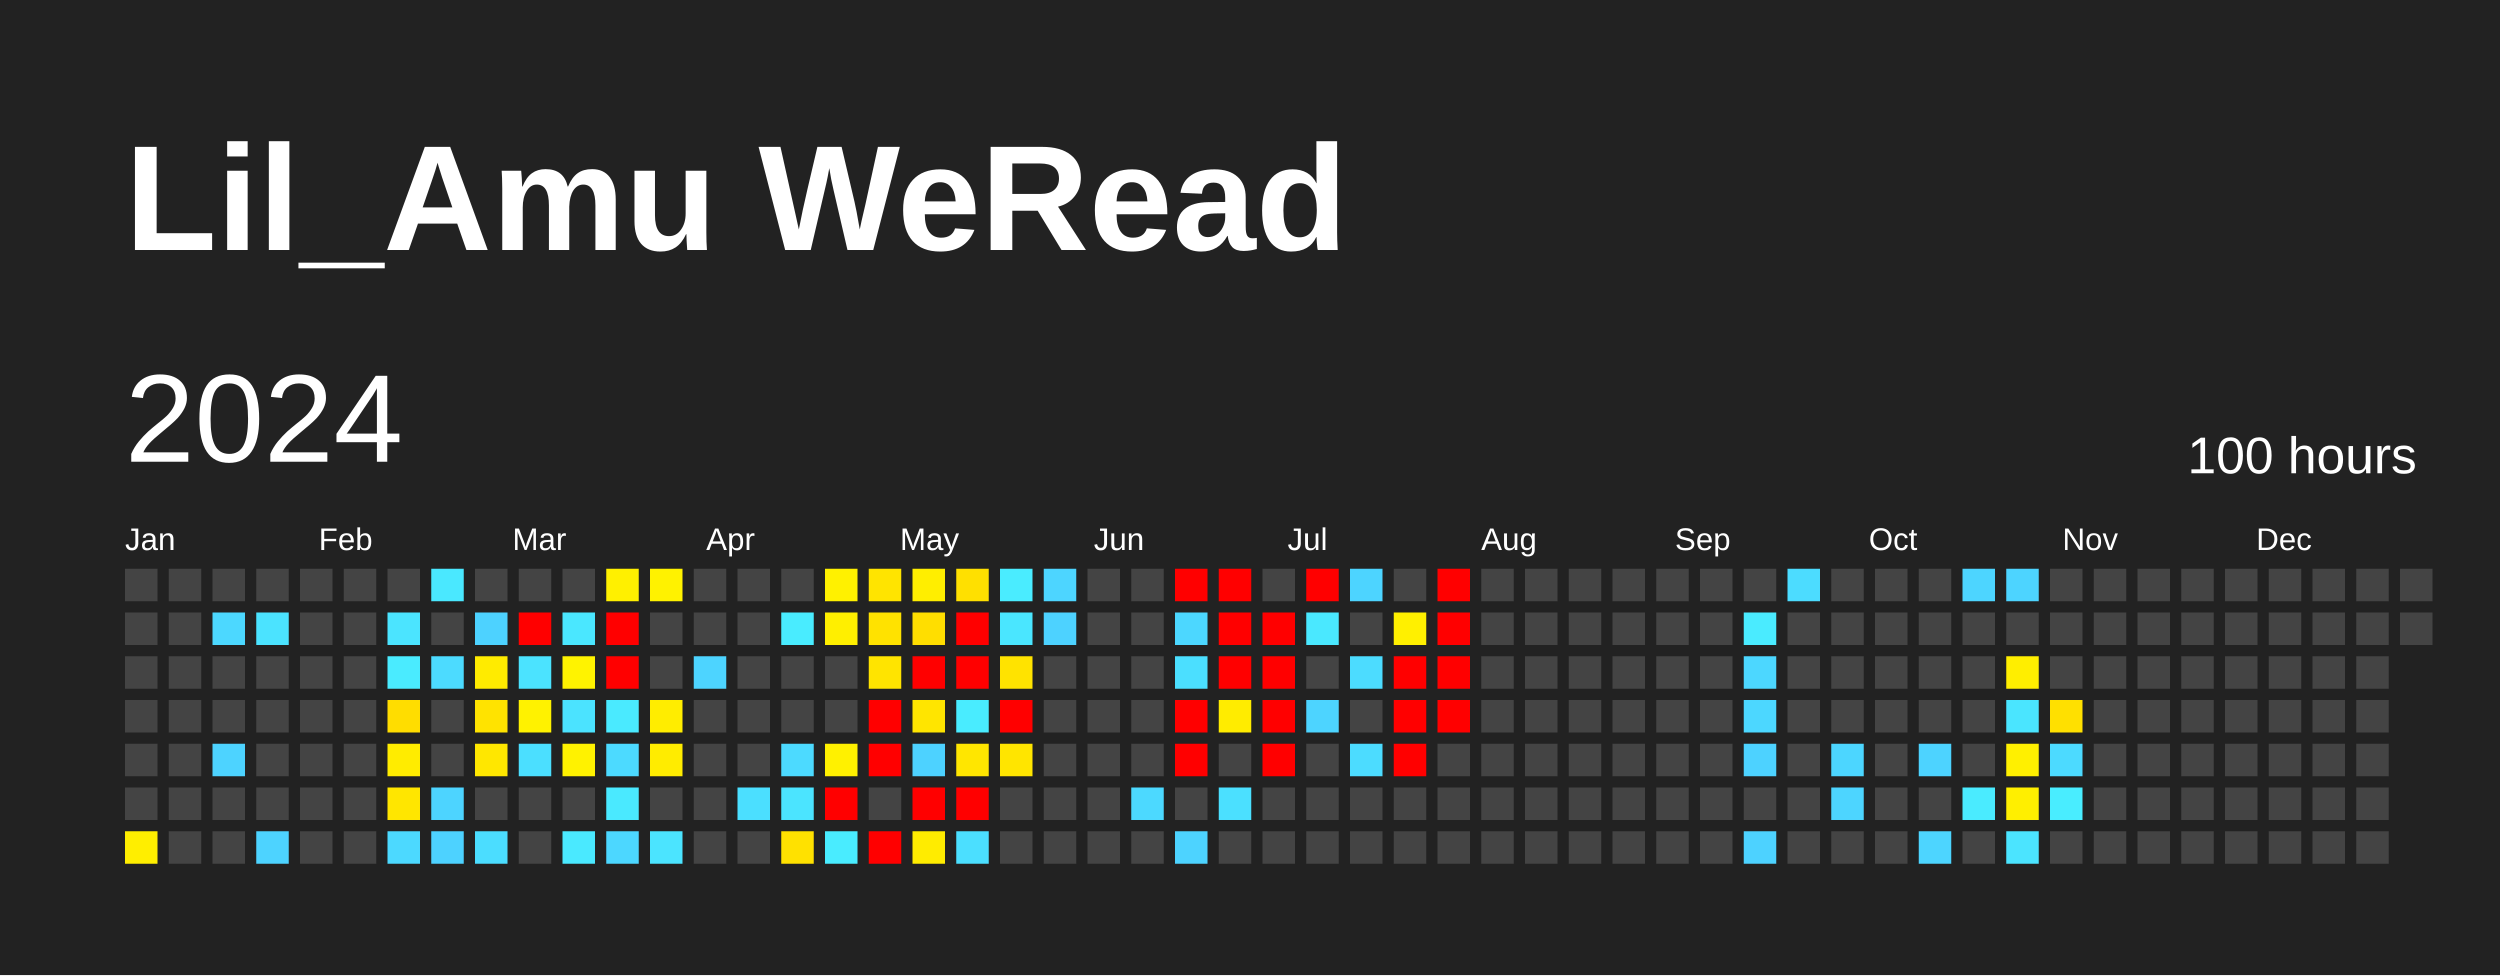
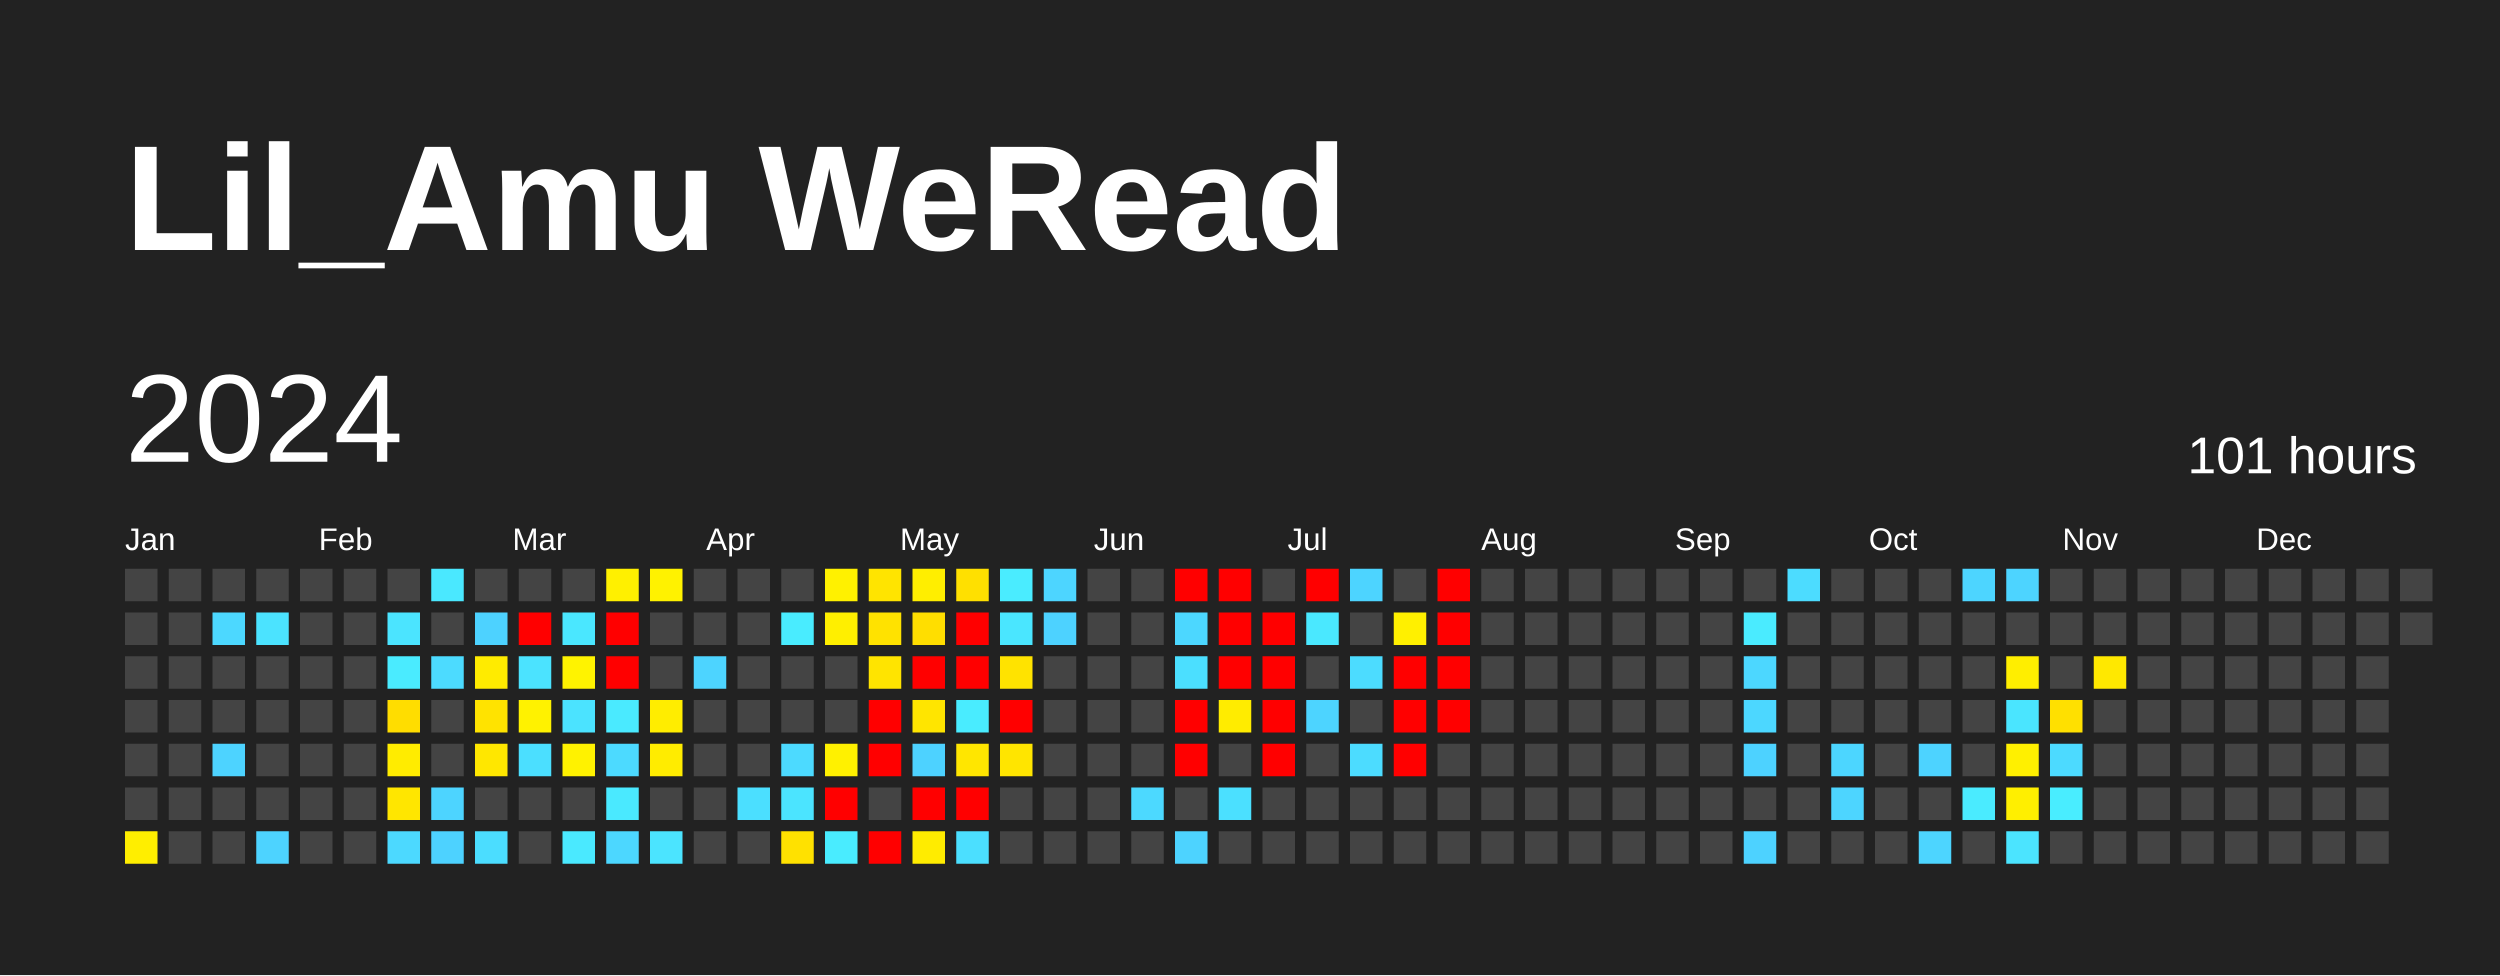
<svg xmlns="http://www.w3.org/2000/svg" baseProfile="full" height="78mm" version="1.1" viewBox="0,0,200,78" width="200mm">
  <defs />
  <rect fill="#222222" height="78" width="200" x="0" y="0" />
  <text fill="#FFFFFF" style="font-size:12px; font-family:Arial; font-weight:bold;" x="10" y="20">Lil_Amu WeRead</text>
  <text dominant-baseline="hanging" fill="#FFFFFF" style="font-size:10.0px; font-family:Arial;" x="10" y="30">2024</text>
-   <text dominant-baseline="hanging" fill="#FFFFFF" style="font-size:4.125px; font-family:Arial;" x="175" y="35">100 hours</text>
+   <text dominant-baseline="hanging" fill="#FFFFFF" style="font-size:4.125px; font-family:Arial;" x="175" y="35">101 hours</text>
  <text fill="#FFFFFF" style="font-size:2.5px; font-family:Arial" x="10.0" y="44">Jan</text>
  <text fill="#FFFFFF" style="font-size:2.5px; font-family:Arial" x="25.5" y="44">Feb</text>
  <text fill="#FFFFFF" style="font-size:2.5px; font-family:Arial" x="41.0" y="44">Mar</text>
  <text fill="#FFFFFF" style="font-size:2.5px; font-family:Arial" x="56.5" y="44">Apr</text>
  <text fill="#FFFFFF" style="font-size:2.5px; font-family:Arial" x="72.0" y="44">May</text>
  <text fill="#FFFFFF" style="font-size:2.5px; font-family:Arial" x="87.5" y="44">Jun</text>
  <text fill="#FFFFFF" style="font-size:2.5px; font-family:Arial" x="103.0" y="44">Jul</text>
  <text fill="#FFFFFF" style="font-size:2.5px; font-family:Arial" x="118.5" y="44">Aug</text>
  <text fill="#FFFFFF" style="font-size:2.5px; font-family:Arial" x="134.0" y="44">Sep</text>
  <text fill="#FFFFFF" style="font-size:2.5px; font-family:Arial" x="149.5" y="44">Oct</text>
  <text fill="#FFFFFF" style="font-size:2.5px; font-family:Arial" x="165.0" y="44">Nov</text>
  <text fill="#FFFFFF" style="font-size:2.5px; font-family:Arial" x="180.5" y="44">Dec</text>
  <rect fill="#444444" height="2.6" width="2.6" x="10.0" y="45.5" />
  <rect fill="#444444" height="2.6" width="2.6" x="10.0" y="49.0" />
  <rect fill="#444444" height="2.6" width="2.6" x="10.0" y="52.5" />
  <rect fill="#444444" height="2.6" width="2.6" x="10.0" y="56.0" />
  <rect fill="#444444" height="2.6" width="2.6" x="10.0" y="59.5" />
  <rect fill="#444444" height="2.6" width="2.6" x="10.0" y="63.0" />
  <rect fill="#ffee00" height="2.6" width="2.6" x="10.0" y="66.5" />
  <rect fill="#444444" height="2.6" width="2.6" x="13.5" y="45.5" />
  <rect fill="#444444" height="2.6" width="2.6" x="13.5" y="49.0" />
  <rect fill="#444444" height="2.6" width="2.6" x="13.5" y="52.5" />
  <rect fill="#444444" height="2.6" width="2.6" x="13.5" y="56.0" />
  <rect fill="#444444" height="2.6" width="2.6" x="13.5" y="59.5" />
  <rect fill="#444444" height="2.6" width="2.6" x="13.5" y="63.0" />
  <rect fill="#444444" height="2.6" width="2.6" x="13.5" y="66.5" />
  <rect fill="#444444" height="2.6" width="2.6" x="17.0" y="45.5" />
  <rect fill="#4cd8ff" height="2.6" width="2.6" x="17.0" y="49.0" />
  <rect fill="#444444" height="2.6" width="2.6" x="17.0" y="52.5" />
  <rect fill="#444444" height="2.6" width="2.6" x="17.0" y="56.0" />
  <rect fill="#4dd3ff" height="2.6" width="2.6" x="17.0" y="59.5" />
  <rect fill="#444444" height="2.6" width="2.6" x="17.0" y="63.0" />
  <rect fill="#444444" height="2.6" width="2.6" x="17.0" y="66.5" />
  <rect fill="#444444" height="2.6" width="2.6" x="20.5" y="45.5" />
  <rect fill="#4be3ff" height="2.6" width="2.6" x="20.5" y="49.0" />
  <rect fill="#444444" height="2.6" width="2.6" x="20.5" y="52.5" />
  <rect fill="#444444" height="2.6" width="2.6" x="20.5" y="56.0" />
  <rect fill="#444444" height="2.6" width="2.6" x="20.5" y="59.5" />
  <rect fill="#444444" height="2.6" width="2.6" x="20.5" y="63.0" />
  <rect fill="#4dd3ff" height="2.6" width="2.6" x="20.5" y="66.5" />
  <rect fill="#444444" height="2.6" width="2.6" x="24.0" y="45.5" />
  <rect fill="#444444" height="2.6" width="2.6" x="24.0" y="49.0" />
  <rect fill="#444444" height="2.6" width="2.6" x="24.0" y="52.5" />
  <rect fill="#444444" height="2.6" width="2.6" x="24.0" y="56.0" />
  <rect fill="#444444" height="2.6" width="2.6" x="24.0" y="59.5" />
  <rect fill="#444444" height="2.6" width="2.6" x="24.0" y="63.0" />
  <rect fill="#444444" height="2.6" width="2.6" x="24.0" y="66.5" />
  <rect fill="#444444" height="2.6" width="2.6" x="27.5" y="45.5" />
  <rect fill="#444444" height="2.6" width="2.6" x="27.5" y="49.0" />
  <rect fill="#444444" height="2.6" width="2.6" x="27.5" y="52.5" />
  <rect fill="#444444" height="2.6" width="2.6" x="27.5" y="56.0" />
  <rect fill="#444444" height="2.6" width="2.6" x="27.5" y="59.5" />
  <rect fill="#444444" height="2.6" width="2.6" x="27.5" y="63.0" />
  <rect fill="#444444" height="2.6" width="2.6" x="27.5" y="66.5" />
  <rect fill="#444444" height="2.6" width="2.6" x="31.0" y="45.5" />
  <rect fill="#4be4ff" height="2.6" width="2.6" x="31.0" y="49.0" />
  <rect fill="#4aebff" height="2.6" width="2.6" x="31.0" y="52.5" />
  <rect fill="#ffdd00" height="2.6" width="2.6" x="31.0" y="56.0" />
  <rect fill="#ffec00" height="2.6" width="2.6" x="31.0" y="59.5" />
  <rect fill="#ffe600" height="2.6" width="2.6" x="31.0" y="63.0" />
  <rect fill="#4cd9ff" height="2.6" width="2.6" x="31.0" y="66.5" />
  <rect fill="#4ae8ff" height="2.6" width="2.6" x="34.5" y="45.5" />
  <rect fill="#444444" height="2.6" width="2.6" x="34.5" y="49.0" />
  <rect fill="#4cdbff" height="2.6" width="2.6" x="34.5" y="52.5" />
  <rect fill="#444444" height="2.6" width="2.6" x="34.5" y="56.0" />
  <rect fill="#444444" height="2.6" width="2.6" x="34.5" y="59.5" />
  <rect fill="#4dd4ff" height="2.6" width="2.6" x="34.5" y="63.0" />
  <rect fill="#4dd2ff" height="2.6" width="2.6" x="34.5" y="66.5" />
  <rect fill="#444444" height="2.6" width="2.6" x="38.0" y="45.5" />
  <rect fill="#4dd2ff" height="2.6" width="2.6" x="38.0" y="49.0" />
  <rect fill="#ffeb00" height="2.6" width="2.6" x="38.0" y="52.5" />
  <rect fill="#ffe300" height="2.6" width="2.6" x="38.0" y="56.0" />
  <rect fill="#ffe700" height="2.6" width="2.6" x="38.0" y="59.5" />
  <rect fill="#444444" height="2.6" width="2.6" x="38.0" y="63.0" />
  <rect fill="#4bddff" height="2.6" width="2.6" x="38.0" y="66.5" />
  <rect fill="#444444" height="2.6" width="2.6" x="41.5" y="45.5" />
  <rect fill="red" height="2.6" width="2.6" x="41.5" y="49.0" />
  <rect fill="#4be3ff" height="2.6" width="2.6" x="41.5" y="52.5" />
  <rect fill="#fff200" height="2.6" width="2.6" x="41.5" y="56.0" />
  <rect fill="#4bdfff" height="2.6" width="2.6" x="41.5" y="59.5" />
  <rect fill="#444444" height="2.6" width="2.6" x="41.5" y="63.0" />
  <rect fill="#444444" height="2.6" width="2.6" x="41.5" y="66.5" />
  <rect fill="#444444" height="2.6" width="2.6" x="45.0" y="45.5" />
  <rect fill="#4ae7ff" height="2.6" width="2.6" x="45.0" y="49.0" />
  <rect fill="#fff300" height="2.6" width="2.6" x="45.0" y="52.5" />
  <rect fill="#4be3ff" height="2.6" width="2.6" x="45.0" y="56.0" />
  <rect fill="#fff200" height="2.6" width="2.6" x="45.0" y="59.5" />
  <rect fill="#444444" height="2.6" width="2.6" x="45.0" y="63.0" />
  <rect fill="#4ae9ff" height="2.6" width="2.6" x="45.0" y="66.5" />
  <rect fill="#fff000" height="2.6" width="2.6" x="48.5" y="45.5" />
  <rect fill="red" height="2.6" width="2.6" x="48.5" y="49.0" />
  <rect fill="red" height="2.6" width="2.6" x="48.5" y="52.5" />
  <rect fill="#4aeaff" height="2.6" width="2.6" x="48.5" y="56.0" />
  <rect fill="#4cdaff" height="2.6" width="2.6" x="48.5" y="59.5" />
  <rect fill="#4ae9ff" height="2.6" width="2.6" x="48.5" y="63.0" />
  <rect fill="#4cd7ff" height="2.6" width="2.6" x="48.5" y="66.5" />
  <rect fill="#fff200" height="2.6" width="2.6" x="52.0" y="45.5" />
  <rect fill="#444444" height="2.6" width="2.6" x="52.0" y="49.0" />
  <rect fill="#444444" height="2.6" width="2.6" x="52.0" y="52.5" />
  <rect fill="#ffed00" height="2.6" width="2.6" x="52.0" y="56.0" />
  <rect fill="#ffec00" height="2.6" width="2.6" x="52.0" y="59.5" />
  <rect fill="#444444" height="2.6" width="2.6" x="52.0" y="63.0" />
  <rect fill="#4be4ff" height="2.6" width="2.6" x="52.0" y="66.5" />
  <rect fill="#444444" height="2.6" width="2.6" x="55.5" y="45.5" />
  <rect fill="#444444" height="2.6" width="2.6" x="55.5" y="49.0" />
  <rect fill="#4dd4ff" height="2.6" width="2.6" x="55.5" y="52.5" />
  <rect fill="#444444" height="2.6" width="2.6" x="55.5" y="56.0" />
  <rect fill="#444444" height="2.6" width="2.6" x="55.5" y="59.5" />
  <rect fill="#444444" height="2.6" width="2.6" x="55.5" y="63.0" />
  <rect fill="#444444" height="2.6" width="2.6" x="55.5" y="66.5" />
  <rect fill="#444444" height="2.6" width="2.6" x="59.0" y="45.5" />
  <rect fill="#444444" height="2.6" width="2.6" x="59.0" y="49.0" />
  <rect fill="#444444" height="2.6" width="2.6" x="59.0" y="52.5" />
  <rect fill="#444444" height="2.6" width="2.6" x="59.0" y="56.0" />
  <rect fill="#444444" height="2.6" width="2.6" x="59.0" y="59.5" />
  <rect fill="#4bdfff" height="2.6" width="2.6" x="59.0" y="63.0" />
  <rect fill="#444444" height="2.6" width="2.6" x="59.0" y="66.5" />
  <rect fill="#444444" height="2.6" width="2.6" x="62.5" y="45.5" />
  <rect fill="#49ecff" height="2.6" width="2.6" x="62.5" y="49.0" />
  <rect fill="#444444" height="2.6" width="2.6" x="62.5" y="52.5" />
  <rect fill="#444444" height="2.6" width="2.6" x="62.5" y="56.0" />
  <rect fill="#4cdaff" height="2.6" width="2.6" x="62.5" y="59.5" />
  <rect fill="#4be4ff" height="2.6" width="2.6" x="62.5" y="63.0" />
  <rect fill="#ffe100" height="2.6" width="2.6" x="62.5" y="66.5" />
  <rect fill="#fff100" height="2.6" width="2.6" x="66.0" y="45.5" />
  <rect fill="#ffef00" height="2.6" width="2.6" x="66.0" y="49.0" />
  <rect fill="#444444" height="2.6" width="2.6" x="66.0" y="52.5" />
  <rect fill="#444444" height="2.6" width="2.6" x="66.0" y="56.0" />
  <rect fill="#fff100" height="2.6" width="2.6" x="66.0" y="59.5" />
  <rect fill="red" height="2.6" width="2.6" x="66.0" y="63.0" />
  <rect fill="#49ecff" height="2.6" width="2.6" x="66.0" y="66.5" />
  <rect fill="#ffe400" height="2.6" width="2.6" x="69.5" y="45.5" />
  <rect fill="#ffe200" height="2.6" width="2.6" x="69.5" y="49.0" />
  <rect fill="#ffe400" height="2.6" width="2.6" x="69.5" y="52.5" />
  <rect fill="red" height="2.6" width="2.6" x="69.5" y="56.0" />
  <rect fill="red" height="2.6" width="2.6" x="69.5" y="59.5" />
  <rect fill="#444444" height="2.6" width="2.6" x="69.5" y="63.0" />
  <rect fill="red" height="2.6" width="2.6" x="69.5" y="66.5" />
  <rect fill="#ffee00" height="2.6" width="2.6" x="73.0" y="45.5" />
  <rect fill="#ffde00" height="2.6" width="2.6" x="73.0" y="49.0" />
  <rect fill="red" height="2.6" width="2.6" x="73.0" y="52.5" />
  <rect fill="#ffe500" height="2.6" width="2.6" x="73.0" y="56.0" />
  <rect fill="#4dd2ff" height="2.6" width="2.6" x="73.0" y="59.5" />
  <rect fill="red" height="2.6" width="2.6" x="73.0" y="63.0" />
  <rect fill="#ffec00" height="2.6" width="2.6" x="73.0" y="66.5" />
  <rect fill="#ffe000" height="2.6" width="2.6" x="76.5" y="45.5" />
  <rect fill="red" height="2.6" width="2.6" x="76.5" y="49.0" />
  <rect fill="red" height="2.6" width="2.6" x="76.5" y="52.5" />
  <rect fill="#49ecff" height="2.6" width="2.6" x="76.5" y="56.0" />
  <rect fill="#ffe600" height="2.6" width="2.6" x="76.5" y="59.5" />
  <rect fill="red" height="2.6" width="2.6" x="76.5" y="63.0" />
  <rect fill="#4bdfff" height="2.6" width="2.6" x="76.5" y="66.5" />
  <rect fill="#4aecff" height="2.6" width="2.6" x="80.0" y="45.5" />
  <rect fill="#4ae6ff" height="2.6" width="2.6" x="80.0" y="49.0" />
  <rect fill="#ffe300" height="2.6" width="2.6" x="80.0" y="52.5" />
  <rect fill="red" height="2.6" width="2.6" x="80.0" y="56.0" />
  <rect fill="#ffe500" height="2.6" width="2.6" x="80.0" y="59.5" />
  <rect fill="#444444" height="2.6" width="2.6" x="80.0" y="63.0" />
  <rect fill="#444444" height="2.6" width="2.6" x="80.0" y="66.5" />
  <rect fill="#4dd5ff" height="2.6" width="2.6" x="83.5" y="45.5" />
  <rect fill="#4dd2ff" height="2.6" width="2.6" x="83.5" y="49.0" />
  <rect fill="#444444" height="2.6" width="2.6" x="83.5" y="52.5" />
  <rect fill="#444444" height="2.6" width="2.6" x="83.5" y="56.0" />
  <rect fill="#444444" height="2.6" width="2.6" x="83.5" y="59.5" />
  <rect fill="#444444" height="2.6" width="2.6" x="83.5" y="63.0" />
  <rect fill="#444444" height="2.6" width="2.6" x="83.5" y="66.5" />
  <rect fill="#444444" height="2.6" width="2.6" x="87.0" y="45.5" />
  <rect fill="#444444" height="2.6" width="2.6" x="87.0" y="49.0" />
  <rect fill="#444444" height="2.6" width="2.6" x="87.0" y="52.5" />
  <rect fill="#444444" height="2.6" width="2.6" x="87.0" y="56.0" />
  <rect fill="#444444" height="2.6" width="2.6" x="87.0" y="59.5" />
  <rect fill="#444444" height="2.6" width="2.6" x="87.0" y="63.0" />
  <rect fill="#444444" height="2.6" width="2.6" x="87.0" y="66.5" />
  <rect fill="#444444" height="2.6" width="2.6" x="90.5" y="45.5" />
  <rect fill="#444444" height="2.6" width="2.6" x="90.5" y="49.0" />
  <rect fill="#444444" height="2.6" width="2.6" x="90.5" y="52.5" />
  <rect fill="#444444" height="2.6" width="2.6" x="90.5" y="56.0" />
  <rect fill="#444444" height="2.6" width="2.6" x="90.5" y="59.5" />
  <rect fill="#4cd9ff" height="2.6" width="2.6" x="90.5" y="63.0" />
  <rect fill="#444444" height="2.6" width="2.6" x="90.5" y="66.5" />
  <rect fill="red" height="2.6" width="2.6" x="94.0" y="45.5" />
  <rect fill="#4cd7ff" height="2.6" width="2.6" x="94.0" y="49.0" />
  <rect fill="#4bdfff" height="2.6" width="2.6" x="94.0" y="52.5" />
  <rect fill="red" height="2.6" width="2.6" x="94.0" y="56.0" />
  <rect fill="red" height="2.6" width="2.6" x="94.0" y="59.5" />
  <rect fill="#444444" height="2.6" width="2.6" x="94.0" y="63.0" />
  <rect fill="#4dd3ff" height="2.6" width="2.6" x="94.0" y="66.5" />
  <rect fill="red" height="2.6" width="2.6" x="97.5" y="45.5" />
  <rect fill="red" height="2.6" width="2.6" x="97.5" y="49.0" />
  <rect fill="red" height="2.6" width="2.6" x="97.5" y="52.5" />
  <rect fill="#ffec00" height="2.6" width="2.6" x="97.5" y="56.0" />
  <rect fill="#444444" height="2.6" width="2.6" x="97.5" y="59.5" />
  <rect fill="#4be0ff" height="2.6" width="2.6" x="97.5" y="63.0" />
  <rect fill="#444444" height="2.6" width="2.6" x="97.5" y="66.5" />
  <rect fill="#444444" height="2.6" width="2.6" x="101.0" y="45.5" />
  <rect fill="red" height="2.6" width="2.6" x="101.0" y="49.0" />
  <rect fill="red" height="2.6" width="2.6" x="101.0" y="52.5" />
  <rect fill="red" height="2.6" width="2.6" x="101.0" y="56.0" />
  <rect fill="red" height="2.6" width="2.6" x="101.0" y="59.5" />
  <rect fill="#444444" height="2.6" width="2.6" x="101.0" y="63.0" />
  <rect fill="#444444" height="2.6" width="2.6" x="101.0" y="66.5" />
  <rect fill="red" height="2.6" width="2.6" x="104.5" y="45.5" />
  <rect fill="#4ae8ff" height="2.6" width="2.6" x="104.5" y="49.0" />
  <rect fill="#444444" height="2.6" width="2.6" x="104.5" y="52.5" />
  <rect fill="#4dd4ff" height="2.6" width="2.6" x="104.5" y="56.0" />
  <rect fill="#444444" height="2.6" width="2.6" x="104.5" y="59.5" />
  <rect fill="#444444" height="2.6" width="2.6" x="104.5" y="63.0" />
  <rect fill="#444444" height="2.6" width="2.6" x="104.5" y="66.5" />
  <rect fill="#4dd4ff" height="2.6" width="2.6" x="108.0" y="45.5" />
  <rect fill="#444444" height="2.6" width="2.6" x="108.0" y="49.0" />
  <rect fill="#4cdcff" height="2.6" width="2.6" x="108.0" y="52.5" />
  <rect fill="#444444" height="2.6" width="2.6" x="108.0" y="56.0" />
  <rect fill="#4cdcff" height="2.6" width="2.6" x="108.0" y="59.5" />
  <rect fill="#444444" height="2.6" width="2.6" x="108.0" y="63.0" />
  <rect fill="#444444" height="2.6" width="2.6" x="108.0" y="66.5" />
  <rect fill="#444444" height="2.6" width="2.6" x="111.5" y="45.5" />
  <rect fill="#fff000" height="2.6" width="2.6" x="111.5" y="49.0" />
  <rect fill="red" height="2.6" width="2.6" x="111.5" y="52.5" />
  <rect fill="red" height="2.6" width="2.6" x="111.5" y="56.0" />
  <rect fill="red" height="2.6" width="2.6" x="111.5" y="59.5" />
  <rect fill="#444444" height="2.6" width="2.6" x="111.5" y="63.0" />
  <rect fill="#444444" height="2.6" width="2.6" x="111.5" y="66.5" />
  <rect fill="red" height="2.6" width="2.6" x="115.0" y="45.5" />
  <rect fill="red" height="2.6" width="2.6" x="115.0" y="49.0" />
  <rect fill="red" height="2.6" width="2.6" x="115.0" y="52.5" />
  <rect fill="red" height="2.6" width="2.6" x="115.0" y="56.0" />
  <rect fill="#444444" height="2.6" width="2.6" x="115.0" y="59.5" />
  <rect fill="#444444" height="2.6" width="2.6" x="115.0" y="63.0" />
  <rect fill="#444444" height="2.6" width="2.6" x="115.0" y="66.5" />
  <rect fill="#444444" height="2.6" width="2.6" x="118.5" y="45.5" />
  <rect fill="#444444" height="2.6" width="2.6" x="118.5" y="49.0" />
  <rect fill="#444444" height="2.6" width="2.6" x="118.5" y="52.5" />
  <rect fill="#444444" height="2.6" width="2.6" x="118.5" y="56.0" />
  <rect fill="#444444" height="2.6" width="2.6" x="118.5" y="59.5" />
  <rect fill="#444444" height="2.6" width="2.6" x="118.5" y="63.0" />
  <rect fill="#444444" height="2.6" width="2.6" x="118.5" y="66.5" />
  <rect fill="#444444" height="2.6" width="2.6" x="122.0" y="45.5" />
  <rect fill="#444444" height="2.6" width="2.6" x="122.0" y="49.0" />
  <rect fill="#444444" height="2.6" width="2.6" x="122.0" y="52.5" />
  <rect fill="#444444" height="2.6" width="2.6" x="122.0" y="56.0" />
  <rect fill="#444444" height="2.6" width="2.6" x="122.0" y="59.5" />
  <rect fill="#444444" height="2.6" width="2.6" x="122.0" y="63.0" />
  <rect fill="#444444" height="2.6" width="2.6" x="122.0" y="66.5" />
  <rect fill="#444444" height="2.6" width="2.6" x="125.5" y="45.5" />
  <rect fill="#444444" height="2.6" width="2.6" x="125.5" y="49.0" />
  <rect fill="#444444" height="2.6" width="2.6" x="125.5" y="52.5" />
  <rect fill="#444444" height="2.6" width="2.6" x="125.5" y="56.0" />
  <rect fill="#444444" height="2.6" width="2.6" x="125.5" y="59.5" />
  <rect fill="#444444" height="2.6" width="2.6" x="125.5" y="63.0" />
  <rect fill="#444444" height="2.6" width="2.6" x="125.5" y="66.5" />
  <rect fill="#444444" height="2.6" width="2.6" x="129.0" y="45.5" />
  <rect fill="#444444" height="2.6" width="2.6" x="129.0" y="49.0" />
  <rect fill="#444444" height="2.6" width="2.6" x="129.0" y="52.5" />
  <rect fill="#444444" height="2.6" width="2.6" x="129.0" y="56.0" />
  <rect fill="#444444" height="2.6" width="2.6" x="129.0" y="59.5" />
  <rect fill="#444444" height="2.6" width="2.6" x="129.0" y="63.0" />
  <rect fill="#444444" height="2.6" width="2.6" x="129.0" y="66.5" />
  <rect fill="#444444" height="2.6" width="2.6" x="132.5" y="45.5" />
  <rect fill="#444444" height="2.6" width="2.6" x="132.5" y="49.0" />
  <rect fill="#444444" height="2.6" width="2.6" x="132.5" y="52.5" />
  <rect fill="#444444" height="2.6" width="2.6" x="132.5" y="56.0" />
  <rect fill="#444444" height="2.6" width="2.6" x="132.5" y="59.5" />
  <rect fill="#444444" height="2.6" width="2.6" x="132.5" y="63.0" />
  <rect fill="#444444" height="2.6" width="2.6" x="132.5" y="66.5" />
  <rect fill="#444444" height="2.6" width="2.6" x="136.0" y="45.5" />
  <rect fill="#444444" height="2.6" width="2.6" x="136.0" y="49.0" />
  <rect fill="#444444" height="2.6" width="2.6" x="136.0" y="52.5" />
  <rect fill="#444444" height="2.6" width="2.6" x="136.0" y="56.0" />
  <rect fill="#444444" height="2.6" width="2.6" x="136.0" y="59.5" />
  <rect fill="#444444" height="2.6" width="2.6" x="136.0" y="63.0" />
  <rect fill="#444444" height="2.6" width="2.6" x="136.0" y="66.5" />
  <rect fill="#444444" height="2.6" width="2.6" x="139.5" y="45.5" />
  <rect fill="#4aebff" height="2.6" width="2.6" x="139.5" y="49.0" />
  <rect fill="#4cd7ff" height="2.6" width="2.6" x="139.5" y="52.5" />
  <rect fill="#4cd7ff" height="2.6" width="2.6" x="139.5" y="56.0" />
  <rect fill="#4dd2ff" height="2.6" width="2.6" x="139.5" y="59.5" />
  <rect fill="#444444" height="2.6" width="2.6" x="139.5" y="63.0" />
  <rect fill="#4dd2ff" height="2.6" width="2.6" x="139.5" y="66.5" />
  <rect fill="#4cdcff" height="2.6" width="2.6" x="143.0" y="45.5" />
  <rect fill="#444444" height="2.6" width="2.6" x="143.0" y="49.0" />
  <rect fill="#444444" height="2.6" width="2.6" x="143.0" y="52.5" />
  <rect fill="#444444" height="2.6" width="2.6" x="143.0" y="56.0" />
  <rect fill="#444444" height="2.6" width="2.6" x="143.0" y="59.5" />
  <rect fill="#444444" height="2.6" width="2.6" x="143.0" y="63.0" />
  <rect fill="#444444" height="2.6" width="2.6" x="143.0" y="66.5" />
  <rect fill="#444444" height="2.6" width="2.6" x="146.5" y="45.5" />
  <rect fill="#444444" height="2.6" width="2.6" x="146.5" y="49.0" />
  <rect fill="#444444" height="2.6" width="2.6" x="146.5" y="52.5" />
  <rect fill="#444444" height="2.6" width="2.6" x="146.5" y="56.0" />
  <rect fill="#4cd6ff" height="2.6" width="2.6" x="146.5" y="59.5" />
  <rect fill="#4dd5ff" height="2.6" width="2.6" x="146.5" y="63.0" />
  <rect fill="#444444" height="2.6" width="2.6" x="146.5" y="66.5" />
  <rect fill="#444444" height="2.6" width="2.6" x="150.0" y="45.5" />
  <rect fill="#444444" height="2.6" width="2.6" x="150.0" y="49.0" />
  <rect fill="#444444" height="2.6" width="2.6" x="150.0" y="52.5" />
  <rect fill="#444444" height="2.6" width="2.6" x="150.0" y="56.0" />
  <rect fill="#444444" height="2.6" width="2.6" x="150.0" y="59.5" />
  <rect fill="#444444" height="2.6" width="2.6" x="150.0" y="63.0" />
  <rect fill="#444444" height="2.6" width="2.6" x="150.0" y="66.5" />
  <rect fill="#444444" height="2.6" width="2.6" x="153.5" y="45.5" />
  <rect fill="#444444" height="2.6" width="2.6" x="153.5" y="49.0" />
  <rect fill="#444444" height="2.6" width="2.6" x="153.5" y="52.5" />
  <rect fill="#444444" height="2.6" width="2.6" x="153.5" y="56.0" />
  <rect fill="#4dd3ff" height="2.6" width="2.6" x="153.5" y="59.5" />
  <rect fill="#444444" height="2.6" width="2.6" x="153.5" y="63.0" />
  <rect fill="#4dd5ff" height="2.6" width="2.6" x="153.5" y="66.5" />
  <rect fill="#4dd5ff" height="2.6" width="2.6" x="157.0" y="45.5" />
  <rect fill="#444444" height="2.6" width="2.6" x="157.0" y="49.0" />
  <rect fill="#444444" height="2.6" width="2.6" x="157.0" y="52.5" />
  <rect fill="#444444" height="2.6" width="2.6" x="157.0" y="56.0" />
  <rect fill="#444444" height="2.6" width="2.6" x="157.0" y="59.5" />
  <rect fill="#4aebff" height="2.6" width="2.6" x="157.0" y="63.0" />
  <rect fill="#444444" height="2.6" width="2.6" x="157.0" y="66.5" />
  <rect fill="#4dd4ff" height="2.6" width="2.6" x="160.5" y="45.5" />
  <rect fill="#444444" height="2.6" width="2.6" x="160.5" y="49.0" />
  <rect fill="#ffee00" height="2.6" width="2.6" x="160.5" y="52.5" />
  <rect fill="#4ae5ff" height="2.6" width="2.6" x="160.5" y="56.0" />
  <rect fill="#fff000" height="2.6" width="2.6" x="160.5" y="59.5" />
  <rect fill="#ffef00" height="2.6" width="2.6" x="160.5" y="63.0" />
  <rect fill="#4be4ff" height="2.6" width="2.6" x="160.5" y="66.5" />
  <rect fill="#444444" height="2.6" width="2.6" x="164.0" y="45.5" />
  <rect fill="#444444" height="2.6" width="2.6" x="164.0" y="49.0" />
  <rect fill="#444444" height="2.6" width="2.6" x="164.0" y="52.5" />
  <rect fill="#ffe000" height="2.6" width="2.6" x="164.0" y="56.0" />
  <rect fill="#4cdaff" height="2.6" width="2.6" x="164.0" y="59.5" />
  <rect fill="#49edff" height="2.6" width="2.6" x="164.0" y="63.0" />
  <rect fill="#444444" height="2.6" width="2.6" x="164.0" y="66.5" />
  <rect fill="#444444" height="2.6" width="2.6" x="167.5" y="45.5" />
  <rect fill="#444444" height="2.6" width="2.6" x="167.5" y="49.0" />
-   <rect fill="#444444" height="2.6" width="2.6" x="167.5" y="52.5" />
+   <rect fill="#ffe800" height="2.6" width="2.6" x="167.5" y="52.5" />
  <rect fill="#444444" height="2.6" width="2.6" x="167.5" y="56.0" />
  <rect fill="#444444" height="2.6" width="2.6" x="167.5" y="59.5" />
  <rect fill="#444444" height="2.6" width="2.6" x="167.5" y="63.0" />
  <rect fill="#444444" height="2.6" width="2.6" x="167.5" y="66.5" />
  <rect fill="#444444" height="2.6" width="2.6" x="171.0" y="45.5" />
  <rect fill="#444444" height="2.6" width="2.6" x="171.0" y="49.0" />
  <rect fill="#444444" height="2.6" width="2.6" x="171.0" y="52.5" />
  <rect fill="#444444" height="2.6" width="2.6" x="171.0" y="56.0" />
  <rect fill="#444444" height="2.6" width="2.6" x="171.0" y="59.5" />
  <rect fill="#444444" height="2.6" width="2.6" x="171.0" y="63.0" />
  <rect fill="#444444" height="2.6" width="2.6" x="171.0" y="66.5" />
  <rect fill="#444444" height="2.6" width="2.6" x="174.5" y="45.5" />
  <rect fill="#444444" height="2.6" width="2.6" x="174.5" y="49.0" />
  <rect fill="#444444" height="2.6" width="2.6" x="174.5" y="52.5" />
  <rect fill="#444444" height="2.6" width="2.6" x="174.5" y="56.0" />
  <rect fill="#444444" height="2.6" width="2.6" x="174.5" y="59.5" />
  <rect fill="#444444" height="2.6" width="2.6" x="174.5" y="63.0" />
  <rect fill="#444444" height="2.6" width="2.6" x="174.5" y="66.5" />
  <rect fill="#444444" height="2.6" width="2.6" x="178.0" y="45.5" />
  <rect fill="#444444" height="2.6" width="2.6" x="178.0" y="49.0" />
  <rect fill="#444444" height="2.6" width="2.6" x="178.0" y="52.5" />
  <rect fill="#444444" height="2.6" width="2.6" x="178.0" y="56.0" />
  <rect fill="#444444" height="2.6" width="2.6" x="178.0" y="59.5" />
  <rect fill="#444444" height="2.6" width="2.6" x="178.0" y="63.0" />
  <rect fill="#444444" height="2.6" width="2.6" x="178.0" y="66.5" />
  <rect fill="#444444" height="2.6" width="2.6" x="181.5" y="45.5" />
  <rect fill="#444444" height="2.6" width="2.6" x="181.5" y="49.0" />
  <rect fill="#444444" height="2.6" width="2.6" x="181.5" y="52.5" />
  <rect fill="#444444" height="2.6" width="2.6" x="181.5" y="56.0" />
  <rect fill="#444444" height="2.6" width="2.6" x="181.5" y="59.5" />
  <rect fill="#444444" height="2.6" width="2.6" x="181.5" y="63.0" />
  <rect fill="#444444" height="2.6" width="2.6" x="181.5" y="66.5" />
  <rect fill="#444444" height="2.6" width="2.6" x="185.0" y="45.5" />
  <rect fill="#444444" height="2.6" width="2.6" x="185.0" y="49.0" />
  <rect fill="#444444" height="2.6" width="2.6" x="185.0" y="52.5" />
  <rect fill="#444444" height="2.6" width="2.6" x="185.0" y="56.0" />
  <rect fill="#444444" height="2.6" width="2.6" x="185.0" y="59.5" />
  <rect fill="#444444" height="2.6" width="2.6" x="185.0" y="63.0" />
  <rect fill="#444444" height="2.6" width="2.6" x="185.0" y="66.5" />
  <rect fill="#444444" height="2.6" width="2.6" x="188.5" y="45.5" />
  <rect fill="#444444" height="2.6" width="2.6" x="188.5" y="49.0" />
  <rect fill="#444444" height="2.6" width="2.6" x="188.5" y="52.5" />
  <rect fill="#444444" height="2.6" width="2.6" x="188.5" y="56.0" />
  <rect fill="#444444" height="2.6" width="2.6" x="188.5" y="59.5" />
  <rect fill="#444444" height="2.6" width="2.6" x="188.5" y="63.0" />
  <rect fill="#444444" height="2.6" width="2.6" x="188.5" y="66.5" />
  <rect fill="#444444" height="2.6" width="2.6" x="192.0" y="45.5" />
  <rect fill="#444444" height="2.6" width="2.6" x="192.0" y="49.0" />
</svg>
